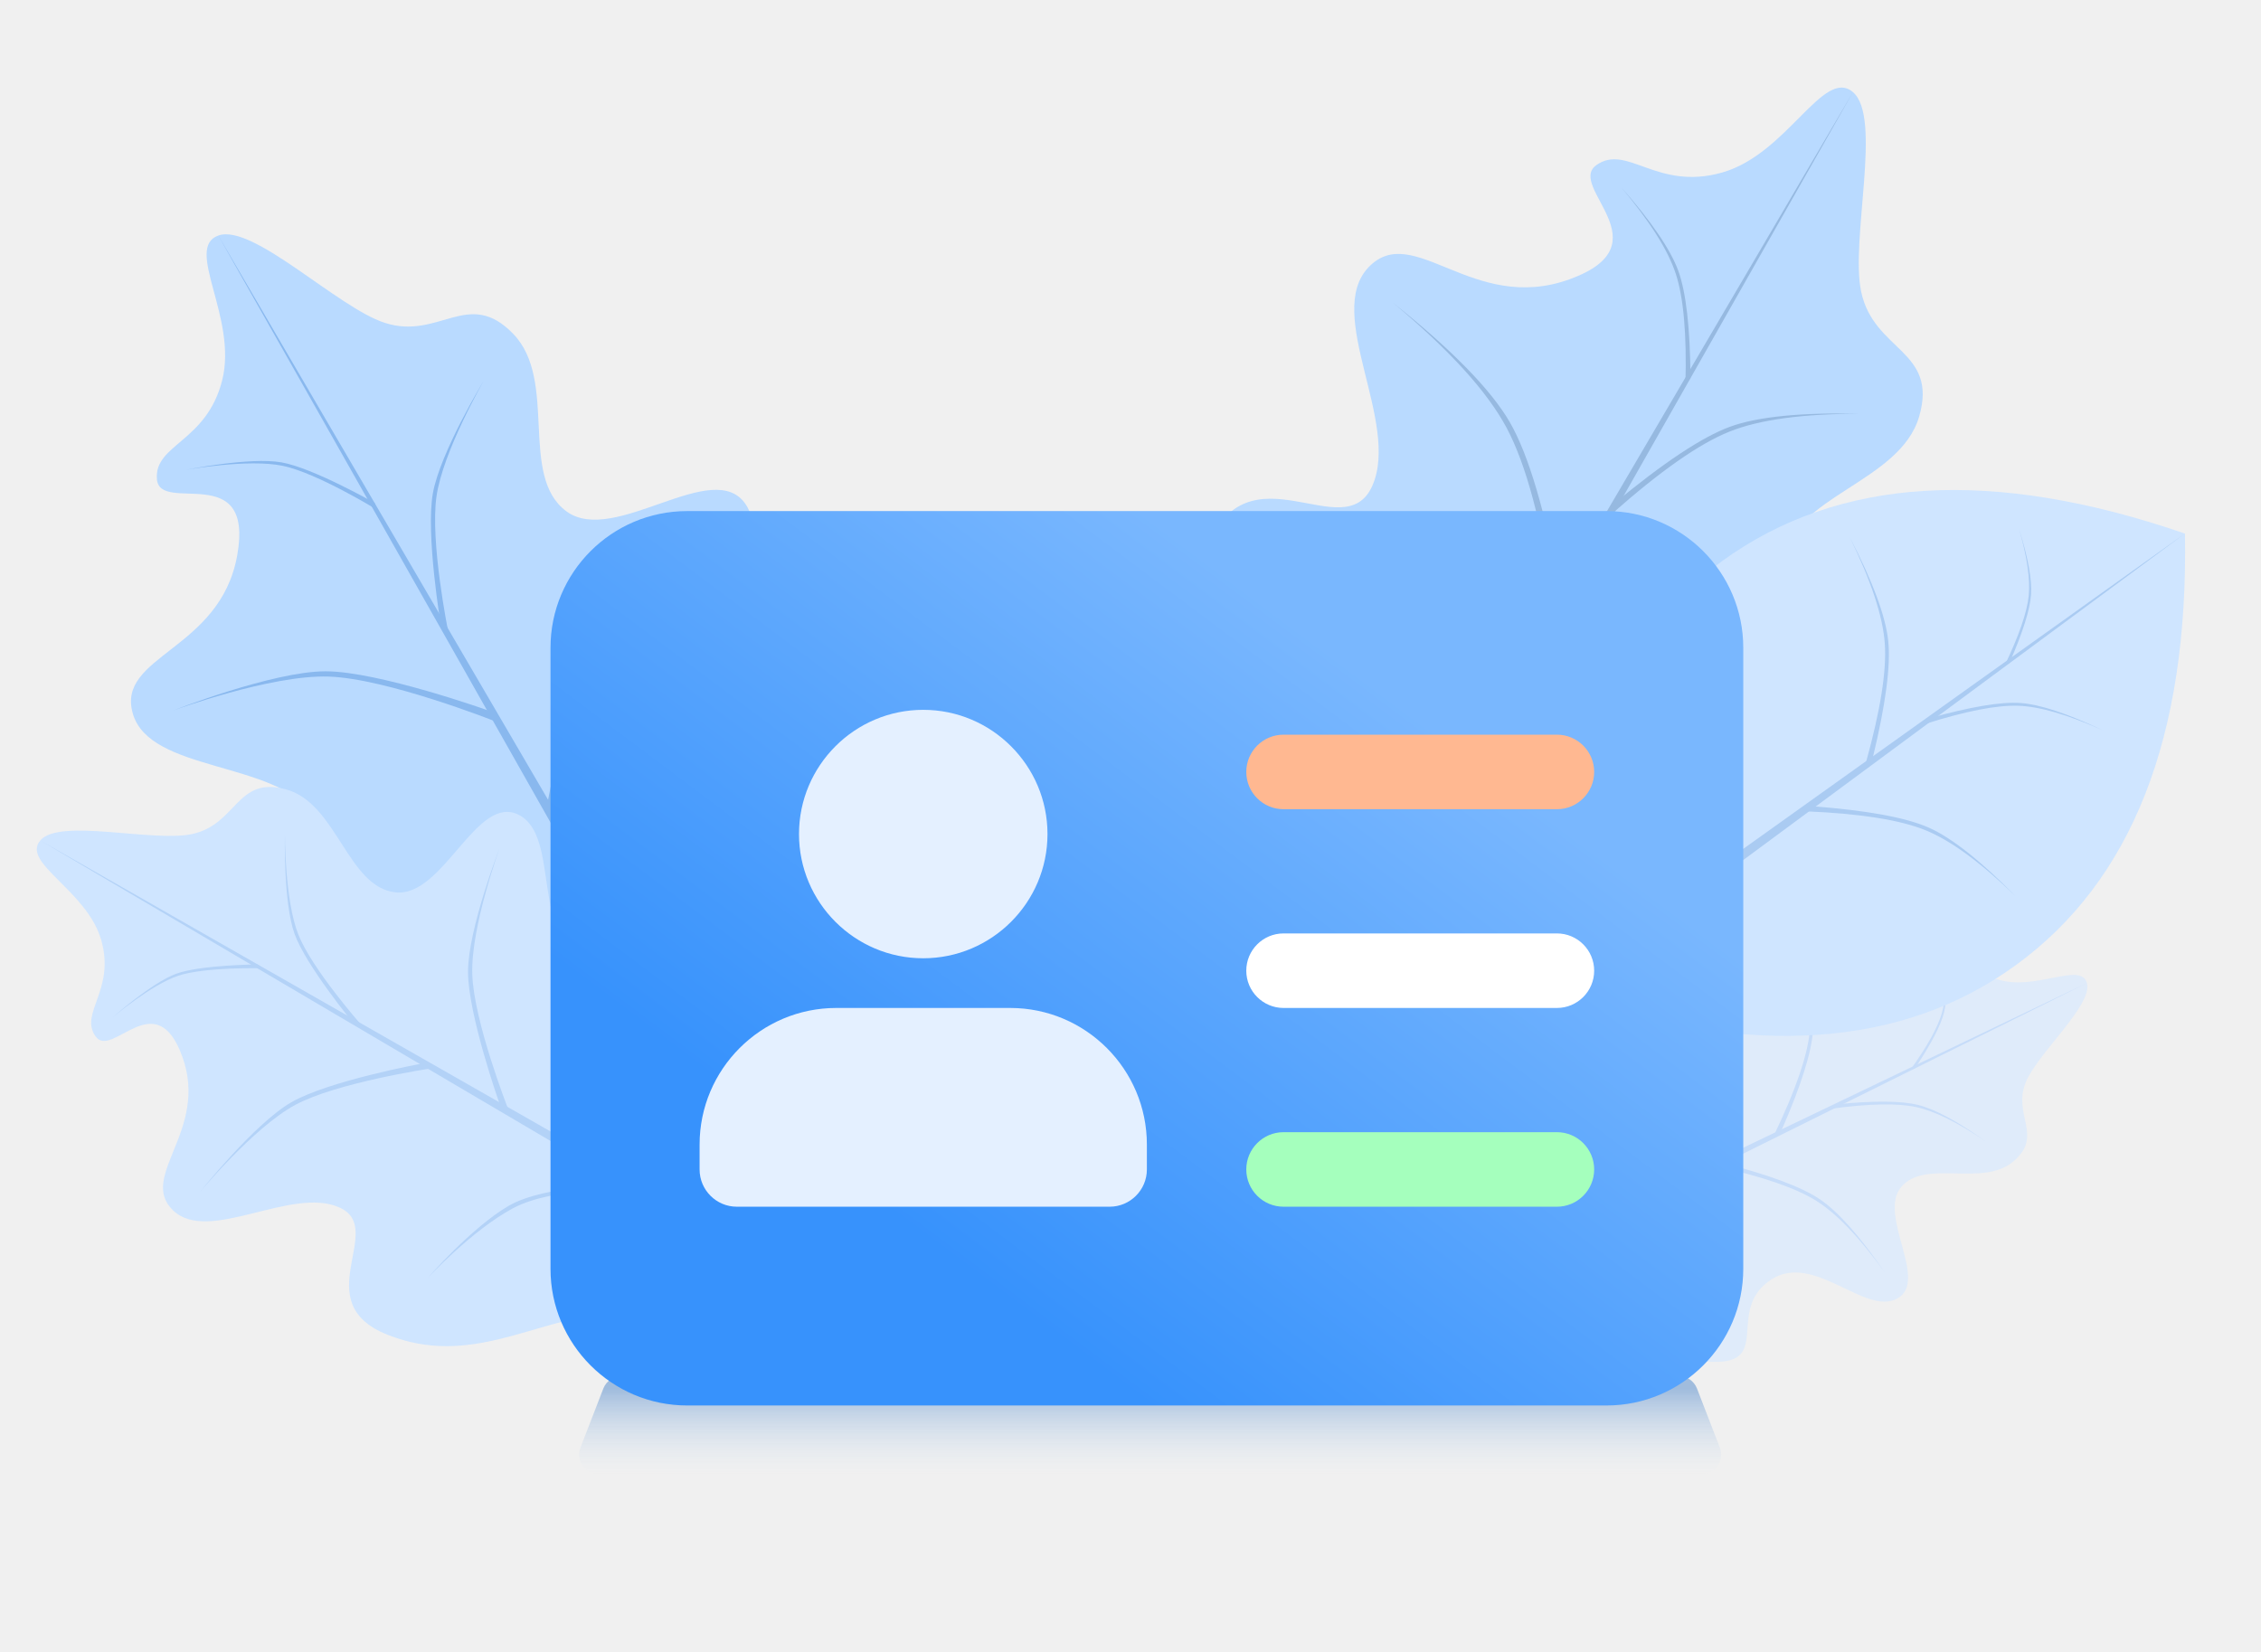
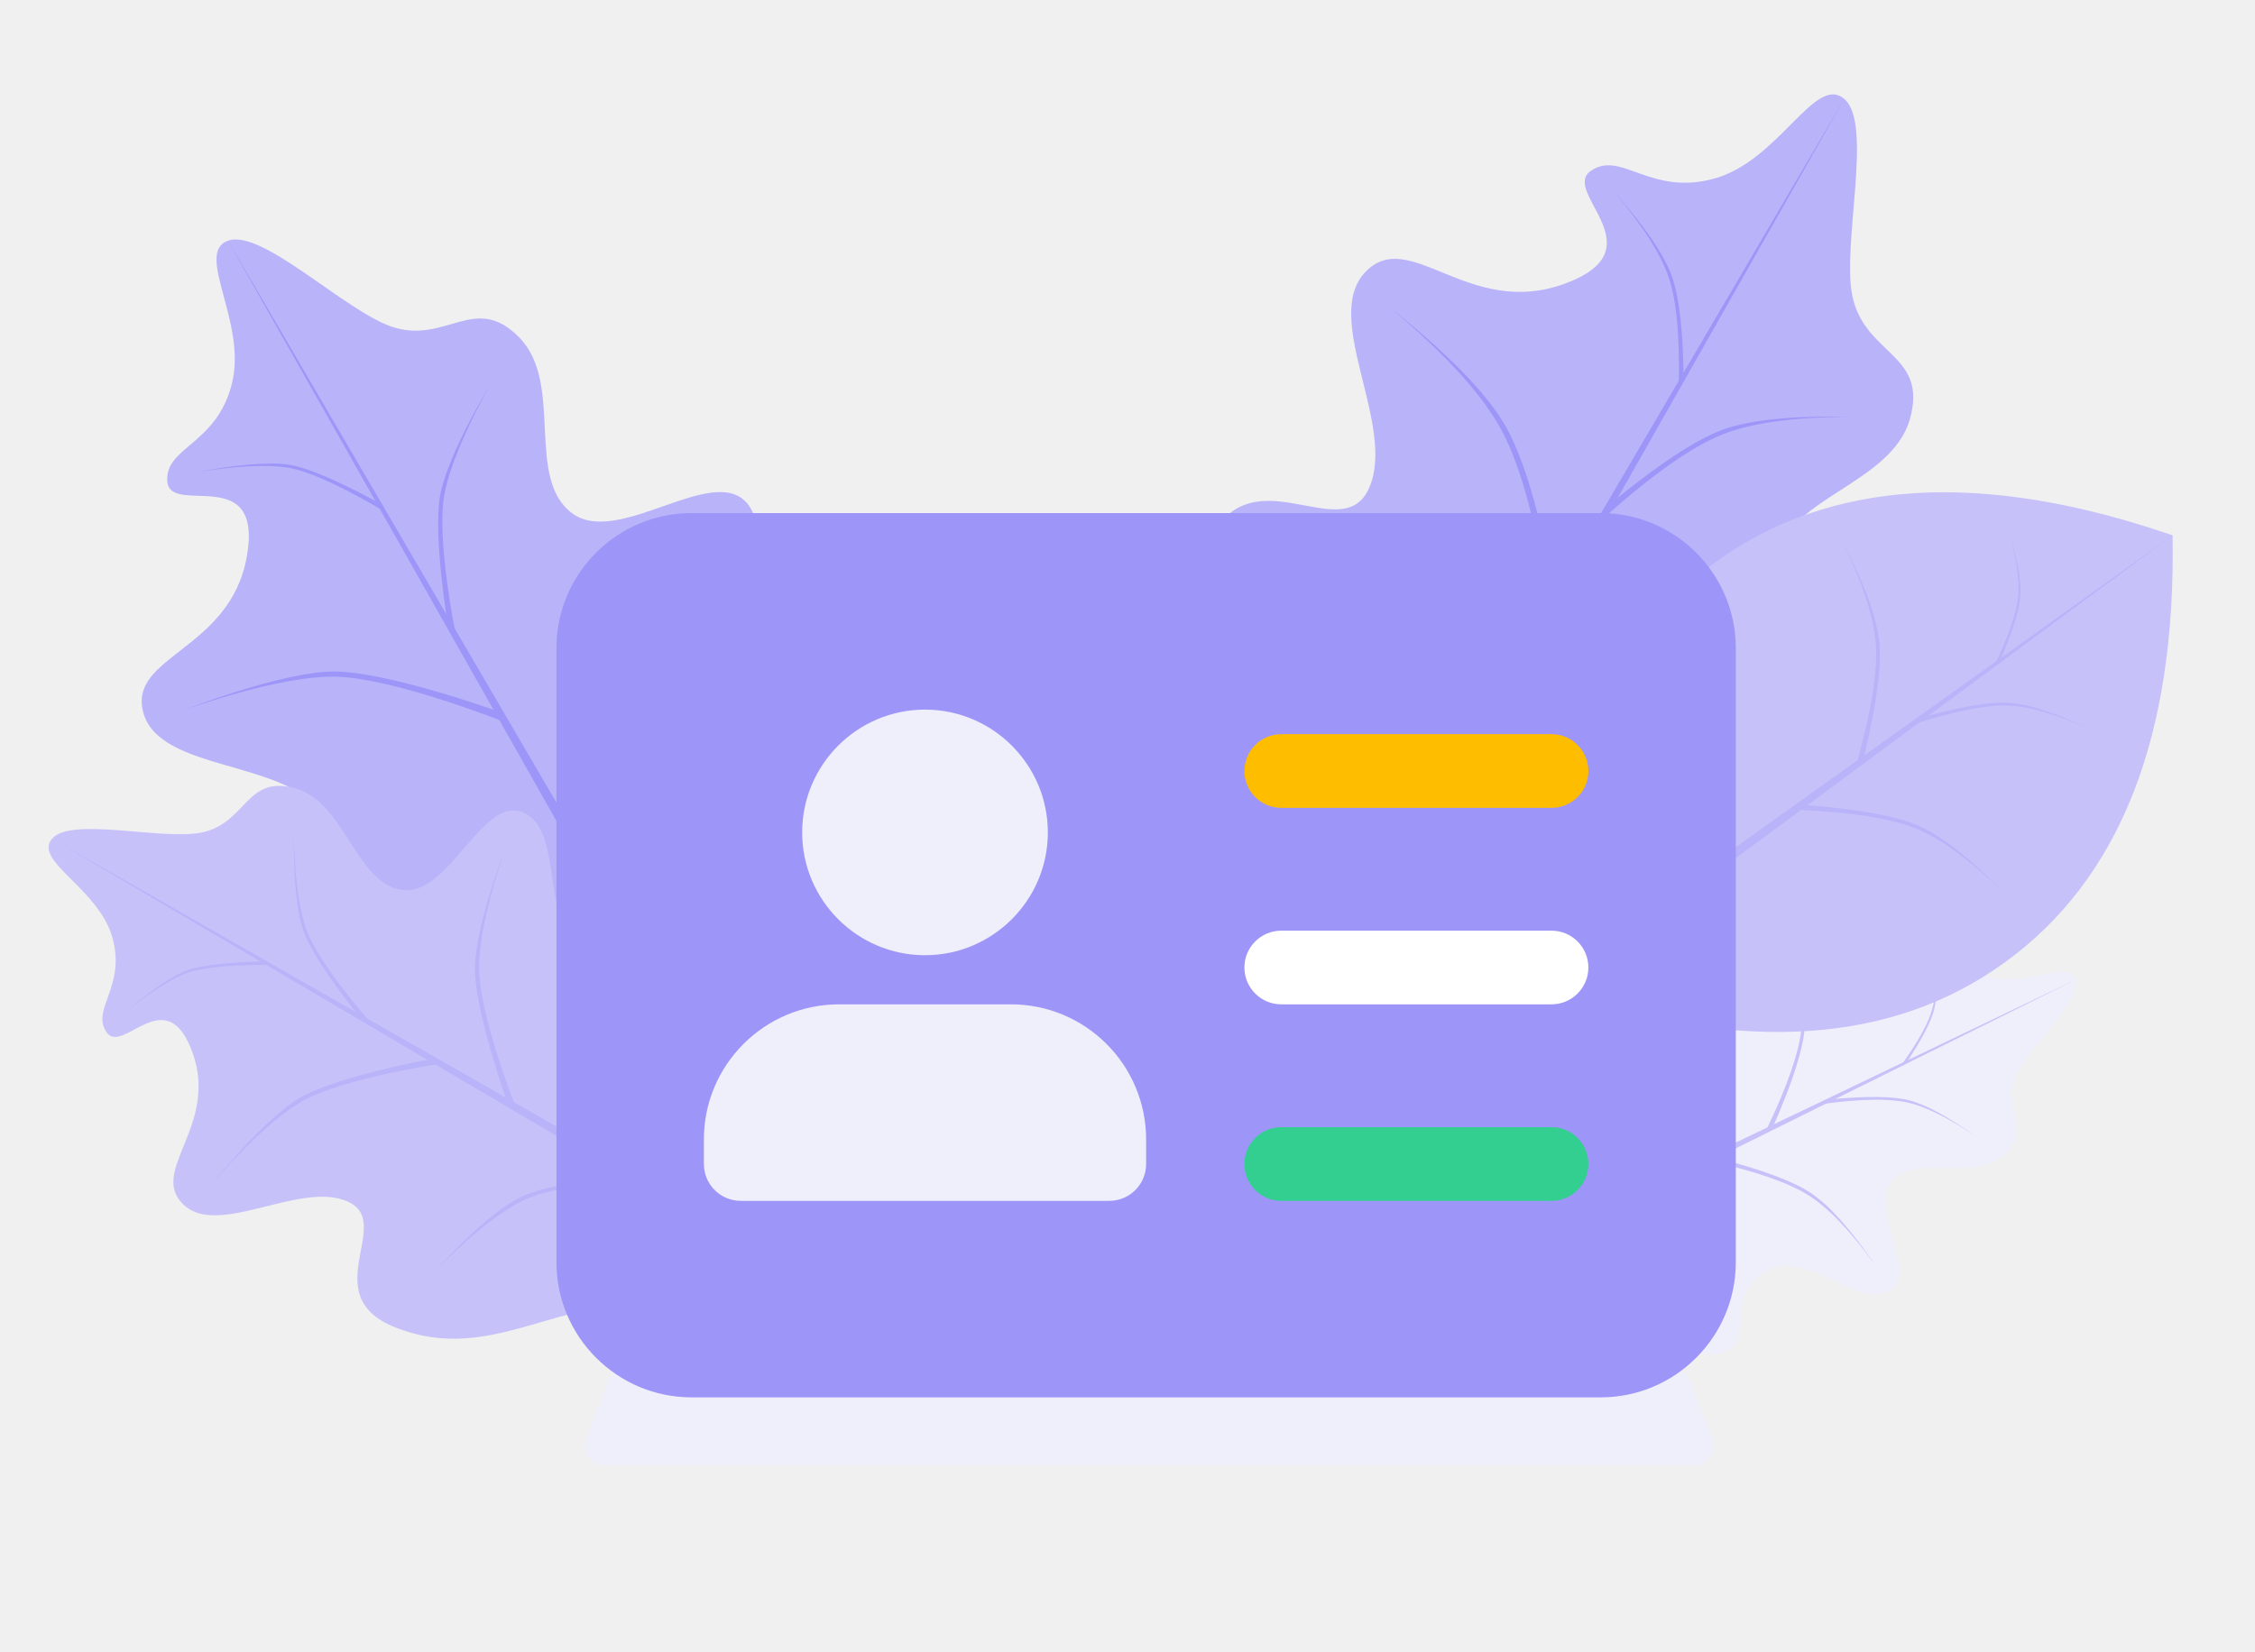
- <svg xmlns="http://www.w3.org/2000/svg" width="115" height="84" viewBox="0 0 115 84" fill="none">
-   <mask id="mask0" mask-type="alpha" maskUnits="userSpaceOnUse" x="0" y="0" width="115" height="84">
-     <rect width="115" height="84" fill="white" />
+ <svg xmlns="http://www.w3.org/2000/svg" width="116" height="85" viewBox="0 0 116 85" fill="none">
+   <mask id="mask0" mask-type="alpha" maskUnits="userSpaceOnUse" x="0" y="0" width="116" height="85">
+     <rect x="0.625" y="0.402" width="115" height="84" fill="white" />
  </mask>
  <g mask="url(#mask0)">
-     <path d="M75.218 65.63C78.74 67.522 85.424 69.502 87.645 69.264C89.865 69.026 87.906 66.533 90.078 65.102C92.25 63.671 94.854 66.954 96.496 66.062C98.138 65.171 95.485 61.821 96.702 60.384C97.918 58.947 100.827 60.412 102.395 59.095C103.963 57.777 102.355 56.747 103.033 55.065C103.62 53.607 106.454 51.128 106.147 50.013C105.84 48.898 103.51 50.448 101.59 49.819C99.669 49.189 99.736 47.528 98.622 47.547C97.509 47.566 99.026 50.659 96.057 49.913C93.089 49.168 93.185 45.869 91.31 46.279C89.435 46.688 89.515 50.629 87.772 51.723C86.03 52.817 85.441 48.572 82.597 50.528C79.754 52.485 79.901 55.549 78.486 58.111C77.252 60.347 75.325 61.701 74.798 64.77C74.765 64.966 75.038 65.534 75.218 65.63L75.218 65.63Z" fill="#DFEBFA" />
-     <path d="M86.674 67.283C85.619 65.973 84.573 64.993 83.536 64.342C82.499 63.691 80.932 63.39 78.837 63.439L79.18 63.272C81.277 63.308 82.786 63.636 83.708 64.258C84.63 64.879 85.619 65.888 86.674 67.283V67.283Z" fill="#C6DCF9" />
-     <path d="M83.561 53.042C83.944 54.68 84.073 56.108 83.947 57.327C83.821 58.545 83.122 60.022 81.849 61.758L82.193 61.59C83.399 59.801 84.041 58.352 84.119 57.243C84.197 56.133 84.011 54.733 83.561 53.042Z" fill="#C6DCF9" />
-     <path d="M95.859 64.72C94.58 62.952 93.422 61.742 92.385 61.091C91.347 60.44 89.641 59.852 87.266 59.328L87.61 59.16C89.986 59.77 91.635 60.385 92.557 61.007C93.479 61.628 94.579 62.866 95.859 64.72Z" fill="#C6DCF9" />
-     <path d="M91.32 47.555C91.926 49.651 92.167 51.309 92.041 52.527C91.915 53.745 91.328 55.452 90.279 57.646L90.623 57.478C91.605 55.231 92.135 53.552 92.213 52.443C92.291 51.334 91.993 49.704 91.32 47.555V47.555Z" fill="#C6DCF9" />
-     <path d="M101 58.066C99.581 57.104 98.401 56.522 97.46 56.32C96.519 56.118 95.102 56.143 93.207 56.394L93.416 56.178C95.334 55.989 96.716 56.001 97.564 56.212C98.412 56.423 99.558 57.041 101 58.066L101 58.066Z" fill="#C6DCF9" />
-     <path d="M98.858 48.496C99 49.813 98.969 50.83 98.765 51.545C98.562 52.26 98.031 53.218 97.172 54.42L97.395 54.356C98.219 53.115 98.713 52.168 98.877 51.513C99.041 50.858 99.034 49.852 98.858 48.496L98.858 48.496Z" fill="#C6DCF9" />
-     <path d="M106.147 50.01L69.126 68.388L68.874 67.872L106.147 50.01Z" fill="#C6DCF9" />
-     <path d="M65.294 56.477C72.105 55.789 83.491 52.199 86.415 49.736C89.34 47.272 84.171 45.61 85.884 41.498C87.597 37.386 94.438 39.553 95.916 36.715C97.394 33.877 90.419 31.662 90.77 28.457C91.121 25.252 96.653 24.546 97.618 21.175C98.582 17.803 95.313 17.881 94.664 14.843C94.102 12.211 95.751 5.978 94.248 4.689C92.745 3.4 90.921 7.831 87.592 8.777C84.262 9.723 82.766 7.3 81.204 8.393C79.641 9.487 84.757 12.425 79.829 14.209C74.901 15.993 71.878 11.219 69.608 13.596C67.339 15.973 71.226 21.49 69.8 24.712C68.374 27.933 63.473 22.471 61.309 27.971C59.145 33.471 62.289 37.681 62.734 42.673C63.122 47.028 61.684 50.796 63.875 55.658C64.015 55.968 64.947 56.512 65.294 56.477L65.294 56.477Z" fill="#B9DAFF" />
-     <path d="M83.141 47.853C80.389 47.004 77.965 46.613 75.869 46.683C73.773 46.752 71.261 47.825 68.333 49.901L68.661 49.334C71.671 47.378 74.128 46.4 76.033 46.399C77.937 46.398 80.306 46.883 83.141 47.853V47.853Z" fill="#96B9E0" />
-     <path d="M65.085 30.617C67.197 32.576 68.747 34.48 69.735 36.33C70.723 38.179 71.144 40.946 70.999 44.629L71.327 44.062C71.327 40.367 70.85 37.696 69.899 36.046C68.947 34.397 67.343 32.587 65.085 30.617Z" fill="#96B9E0" />
-     <path d="M93.725 35.42C90.216 34.133 87.414 33.525 85.318 33.594C83.222 33.663 80.237 34.463 76.363 35.993L76.691 35.426C80.647 34.016 83.578 33.311 85.482 33.31C87.386 33.309 90.134 34.013 93.725 35.42Z" fill="#96B9E0" />
-     <path d="M70.845 15.397C73.714 17.793 75.642 19.916 76.63 21.765C77.618 23.615 78.418 26.6 79.029 30.72L79.357 30.152C78.6 26.021 77.745 23.131 76.794 21.481C75.842 19.832 73.859 17.804 70.845 15.397V15.397Z" fill="#96B9E0" />
-     <path d="M94.653 21.05C91.716 21.043 89.484 21.346 87.955 21.961C86.426 22.575 84.437 23.968 81.988 26.139L82.077 25.632C84.619 23.528 86.593 22.22 87.999 21.707C89.405 21.195 91.623 20.976 94.653 21.05L94.653 21.05Z" fill="#96B9E0" />
-     <path d="M82.448 9.515C83.91 11.249 84.84 12.722 85.235 13.932C85.631 15.142 85.795 17.011 85.726 19.539L85.982 19.235C85.965 16.684 85.758 14.866 85.363 13.78C84.968 12.693 83.996 11.271 82.448 9.515L82.448 9.515Z" fill="#96B9E0" />
-     <path d="M94.246 4.685L60.273 64.517L59.422 64.025L94.246 4.685Z" fill="#96B9E0" />
-     <path fill-rule="evenodd" clip-rule="evenodd" d="M79.649 50.69C89.119 53.81 96.738 53.307 102.524 49.104C108.443 44.803 111.313 37.483 111.133 27.144C101.356 23.778 93.507 24.246 87.588 28.546C81.799 32.752 78.966 39.831 79.011 49.812C79.012 50.037 79.43 50.618 79.649 50.69L79.649 50.69Z" fill="#CFE5FF" />
-     <path d="M86.49 34.981C87.241 36.736 87.666 38.306 87.766 39.692C87.865 41.078 87.375 42.866 86.294 45.057L86.645 44.801C87.641 42.565 88.073 40.819 87.941 39.564C87.81 38.309 87.326 36.782 86.49 34.981L86.49 34.981Z" fill="#AACBF2" />
-     <path d="M102.533 45.607C100.756 43.882 99.223 42.759 97.936 42.236C96.648 41.712 94.626 41.392 91.868 41.275L92.22 41.019C94.995 41.232 96.959 41.595 98.112 42.108C99.264 42.621 100.738 43.787 102.533 45.607L102.533 45.607Z" fill="#AACBF2" />
-     <path d="M94.079 27.319C95.17 29.543 95.765 31.347 95.865 32.733C95.964 34.12 95.644 36.142 94.904 38.801L95.255 38.545C95.91 35.841 96.172 33.861 96.04 32.606C95.909 31.351 95.255 29.589 94.079 27.319L94.079 27.319Z" fill="#AACBF2" />
-     <path d="M106.967 37.158C105.192 36.362 103.758 35.945 102.667 35.904C101.576 35.864 99.997 36.171 97.929 36.825L98.12 36.542C100.226 35.954 101.774 35.694 102.763 35.763C103.752 35.832 105.153 36.297 106.967 37.158L106.967 37.158Z" fill="#AACBF2" />
-     <path d="M102.688 26.886C103.106 28.33 103.271 29.472 103.185 30.311C103.098 31.15 102.694 32.326 101.971 33.838L102.208 33.722C102.884 32.174 103.25 31.017 103.303 30.253C103.357 29.489 103.152 28.367 102.688 26.886L102.688 26.886Z" fill="#AACBF2" />
-     <path d="M111.131 27.142L79.521 50.514L79.138 49.987L111.131 27.142Z" fill="#AACBF2" />
-     <path d="M39.62 60.023C42.267 54.133 44.705 43.14 44.077 39.591C43.449 36.041 39.663 39.482 37.124 36.146C34.584 32.811 39.567 28.241 37.954 25.697C36.34 23.154 31.254 27.81 28.811 26.014C26.368 24.218 28.399 19.365 26.109 16.99C23.819 14.614 22.344 17.322 19.566 16.422C17.16 15.642 12.864 11.36 11.107 11.981C9.351 12.602 12.099 16.179 11.301 19.345C10.503 22.511 7.828 22.592 7.982 24.384C8.136 26.175 12.935 23.378 12.067 28.245C11.199 33.112 5.891 33.334 6.757 36.308C7.622 39.281 13.942 38.703 15.892 41.385C17.842 44.067 11.09 45.5 14.547 49.857C18.005 54.215 22.91 53.628 27.182 55.615C30.909 57.348 33.298 60.297 38.285 60.796C38.603 60.828 39.485 60.323 39.62 60.023Z" fill="#B9DAFF" />
-     <path d="M41.005 41.382C41.005 41.382 38.025 44.155 36.63 46.773C35.234 49.391 35.702 54.446 35.702 54.446L35.394 53.911C35.394 53.911 35.132 48.84 36.476 46.505C37.82 44.171 41.005 41.382 41.005 41.382Z" fill="#89B8EE" />
-     <path d="M18.48 48.02C18.48 48.02 22.362 46.814 25.317 46.91C28.273 47.005 32.666 49.785 32.666 49.785L32.358 49.249C32.358 49.249 27.848 46.641 25.163 46.642C22.478 46.644 18.48 48.02 18.48 48.02Z" fill="#89B8EE" />
-     <path d="M35.87 26.879C35.87 26.879 31.822 30.271 30.426 32.889C29.031 35.506 28.163 41.335 28.163 41.335L27.856 40.8C27.856 40.8 28.928 34.955 30.272 32.621C31.616 30.287 35.87 26.879 35.87 26.879Z" fill="#89B8EE" />
-     <path d="M8.805 36.147C8.805 36.147 13.755 34.323 16.711 34.419C19.666 34.514 25.127 36.674 25.127 36.674L24.819 36.139C24.819 36.139 19.242 34.15 16.557 34.151C13.872 34.152 8.805 36.147 8.805 36.147Z" fill="#89B8EE" />
-     <path d="M24.613 19.355C24.613 19.355 22.531 22.949 22.201 25.257C21.871 27.565 22.792 32.1 22.792 32.1L22.421 31.788C22.421 31.788 21.648 27.186 22.016 25.101C22.383 23.017 24.613 19.355 24.613 19.355Z" fill="#89B8EE" />
-     <path d="M9.481 23.897C9.481 23.897 12.631 23.329 14.388 23.699C16.144 24.068 19.181 25.938 19.181 25.938L19.054 25.585C19.054 25.585 15.929 23.806 14.324 23.523C12.719 23.239 9.481 23.897 9.481 23.897Z" fill="#89B8EE" />
-     <path d="M11.104 11.983L44.726 69.522L43.925 69.986L11.104 11.983Z" fill="#89B8EE" />
-     <path d="M41.404 64.847C40.886 59.642 38.164 50.944 36.293 48.711C34.421 46.478 33.154 50.429 30.029 49.122C26.904 47.816 28.556 42.587 26.399 41.46C24.243 40.332 22.554 45.663 20.117 45.397C17.681 45.131 17.148 40.904 14.585 40.169C12.022 39.434 12.08 41.933 9.769 42.43C7.768 42.861 3.03 41.605 2.049 42.755C1.068 43.904 4.436 45.295 5.153 47.839C5.87 50.382 4.027 51.527 4.857 52.72C5.688 53.913 7.925 50.002 9.278 53.767C10.631 57.532 6.999 59.845 8.805 61.578C10.611 63.31 14.808 60.336 17.256 61.424C19.704 62.512 15.548 66.261 19.729 67.91C23.909 69.56 27.111 67.155 30.907 66.812C34.219 66.513 37.082 67.609 40.78 65.932C41.016 65.825 41.43 65.112 41.404 64.847Z" fill="#CFE5FF" />
-     <path d="M34.861 51.215C34.861 51.215 33.89 54.371 33.967 56.773C34.043 59.176 36.409 62.529 36.409 62.529L35.977 62.279C35.977 62.279 33.75 58.831 33.751 56.648C33.752 54.465 34.861 51.215 34.861 51.215Z" fill="#B3D2F7" />
-     <path d="M21.745 65.024C21.745 65.024 23.98 62.601 26.091 61.467C28.201 60.333 32.401 60.496 32.401 60.496L31.97 60.245C31.97 60.245 27.757 60.249 25.875 61.342C23.993 62.434 21.745 65.024 21.745 65.024Z" fill="#B3D2F7" />
-     <path d="M25.415 43.135C25.415 43.135 23.944 47.158 24.021 49.561C24.098 51.963 25.84 56.402 25.84 56.402L25.408 56.152C25.408 56.152 23.804 51.618 23.805 49.435C23.806 47.253 25.415 43.135 25.415 43.135Z" fill="#B3D2F7" />
-     <path d="M10.177 60.633C10.177 60.633 12.911 57.342 15.022 56.207C17.132 55.073 21.832 54.368 21.832 54.368L21.4 54.118C21.4 54.118 16.688 54.99 14.806 56.082C12.924 57.175 10.177 60.633 10.177 60.633Z" fill="#B3D2F7" />
-     <path d="M14.49 42.435C14.49 42.435 14.479 45.801 15.178 47.553C15.877 49.305 18.351 52.11 18.351 52.11L17.965 52.042C17.965 52.042 15.568 49.13 14.985 47.519C14.403 45.909 14.49 42.435 14.49 42.435Z" fill="#B3D2F7" />
-     <path d="M5.712 51.77C5.712 51.77 7.692 50.091 9.072 49.636C10.453 49.182 13.336 49.258 13.336 49.258L13.104 49.063C13.104 49.063 10.196 49.085 8.956 49.539C7.717 49.993 5.712 51.77 5.712 51.77Z" fill="#B3D2F7" />
-     <path d="M2.048 42.757L48.813 69.431L48.438 70.082L2.048 42.757Z" fill="#B3D2F7" />
-     <path d="M30.687 70.639C30.836 70.254 31.207 70 31.62 70H85.38C85.793 70 86.164 70.254 86.313 70.639L87.474 73.639C87.727 74.294 87.243 75 86.541 75H30.459C29.756 75 29.273 74.294 29.526 73.639L30.687 70.639Z" fill="url(#paint0_linear)" />
-     <rect x="62.48" y="36.072" width="20.499" height="7.346" fill="#FFB891" />
-     <rect x="62.48" y="46.499" width="20.499" height="7.346" fill="white" />
-     <rect x="62.48" y="55.978" width="20.499" height="7.346" fill="#A5FFBD" />
-     <rect x="33.214" y="34.531" width="28.082" height="29.267" fill="#E4F0FF" />
-     <path d="M81.715 26H34.952C31.117 26 28 29.117 28 32.952V64.549C28 68.383 31.117 71.5 34.952 71.5H81.715C85.55 71.5 88.667 68.383 88.667 64.549V32.952C88.667 29.117 85.55 26 81.715 26V26ZM46.958 36.111C50.442 36.111 53.278 38.947 53.278 42.431C53.278 45.914 50.442 48.75 46.958 48.75C43.475 48.75 40.639 45.914 40.639 42.431C40.639 38.947 43.475 36.111 46.958 36.111ZM58.333 59.493C58.333 60.54 57.484 61.389 56.438 61.389H37.479C36.433 61.389 35.583 60.54 35.583 59.493V58.229C35.583 54.395 38.7 51.278 42.535 51.278H51.382C55.217 51.278 58.333 54.395 58.333 58.229V59.493ZM79.188 61.389H65.285C64.238 61.389 63.389 60.54 63.389 59.493C63.389 58.447 64.238 57.597 65.285 57.597H79.188C80.234 57.597 81.083 58.447 81.083 59.493C81.083 60.54 80.234 61.389 79.188 61.389ZM79.188 51.278H65.285C64.238 51.278 63.389 50.428 63.389 49.382C63.389 48.335 64.238 47.486 65.285 47.486H79.188C80.234 47.486 81.083 48.335 81.083 49.382C81.083 50.428 80.234 51.278 79.188 51.278ZM79.188 41.167H65.285C64.238 41.167 63.389 40.317 63.389 39.271C63.389 38.224 64.238 37.375 65.285 37.375H79.188C80.234 37.375 81.083 38.224 81.083 39.271C81.083 40.317 80.234 41.167 79.188 41.167Z" fill="url(#paint1_linear)" />
+     <path d="M75.844 66.032C79.366 67.923 86.05 69.903 88.271 69.666C90.491 69.428 88.532 66.935 90.704 65.504C92.876 64.073 95.48 67.356 97.122 66.464C98.764 65.573 96.111 62.223 97.328 60.786C98.544 59.349 101.453 60.814 103.021 59.496C104.589 58.179 102.981 57.149 103.659 55.467C104.246 54.009 107.08 51.529 106.773 50.415C106.466 49.3 104.136 50.85 102.215 50.22C100.295 49.591 100.361 47.929 99.248 47.949C98.135 47.968 99.652 51.061 96.683 50.315C93.715 49.57 93.811 46.271 91.936 46.681C90.061 47.09 90.141 51.031 88.398 52.125C86.656 53.219 86.067 48.974 83.223 50.93C80.379 52.886 80.527 55.951 79.112 58.513C77.878 60.748 75.951 62.103 75.424 65.172C75.391 65.368 75.664 65.936 75.844 66.032L75.844 66.032Z" fill="#EFEEFB" />
+     <path d="M87.302 67.685C86.247 66.375 85.201 65.394 84.164 64.744C83.126 64.093 81.56 63.792 79.464 63.841L79.808 63.673C81.904 63.709 83.413 64.038 84.336 64.66C85.258 65.281 86.246 66.29 87.302 67.685V67.685Z" fill="#DFD8EF" />
+     <path d="M84.188 53.444C84.571 55.082 84.7 56.51 84.574 57.728C84.448 58.947 83.749 60.423 82.476 62.159L82.82 61.991C84.026 60.203 84.668 58.754 84.746 57.645C84.824 56.535 84.638 55.135 84.188 53.444Z" fill="#DFD8EF" />
+     <path d="M96.487 65.122C95.208 63.353 94.05 62.144 93.013 61.493C91.975 60.842 90.269 60.254 87.894 59.73L88.238 59.562C90.614 60.172 92.263 60.787 93.185 61.409C94.107 62.03 95.208 63.268 96.487 65.122Z" fill="#C6C2F9" />
+     <path d="M91.947 47.957C92.553 50.053 92.794 51.711 92.668 52.929C92.543 54.147 91.955 55.853 90.906 58.048L91.25 57.88C92.232 55.633 92.762 53.954 92.84 52.845C92.918 51.736 92.62 50.106 91.947 47.957V47.957Z" fill="#C6C2F9" />
+     <path d="M101.626 58.468C100.207 57.505 99.027 56.923 98.086 56.722C97.145 56.52 95.727 56.544 93.832 56.796L94.041 56.579C95.959 56.391 97.342 56.402 98.19 56.613C99.038 56.825 100.183 57.443 101.626 58.468L101.626 58.468Z" fill="#C6C2F9" />
+     <path d="M99.484 48.898C99.626 50.215 99.595 51.231 99.391 51.947C99.188 52.662 98.657 53.62 97.798 54.822L98.021 54.757C98.846 53.517 99.34 52.57 99.503 51.915C99.667 51.26 99.66 50.254 99.484 48.898L99.484 48.898Z" fill="#C6C2F9" />
+     <path d="M106.773 50.412L69.752 68.79L69.501 68.274L106.773 50.412Z" fill="#C6C2F9" />
+     <path d="M65.92 56.879C72.731 56.191 84.117 52.601 87.042 50.138C89.966 47.674 84.797 46.011 86.51 41.9C88.223 37.788 95.064 39.954 96.542 37.117C98.02 34.279 91.045 32.064 91.396 28.859C91.747 25.654 97.28 24.948 98.244 21.576C99.209 18.205 95.939 18.283 95.29 15.245C94.729 12.613 96.377 6.379 94.874 5.091C93.371 3.802 91.548 8.233 88.218 9.179C84.888 10.124 83.392 7.702 81.83 8.795C80.268 9.889 85.383 12.827 80.455 14.611C75.527 16.395 72.504 11.621 70.235 13.998C67.965 16.374 71.853 21.892 70.426 25.114C69 28.335 64.099 22.873 61.935 28.373C59.772 33.873 62.916 38.083 63.361 43.075C63.748 47.43 62.311 51.198 64.501 56.06C64.641 56.37 65.573 56.914 65.921 56.879L65.92 56.879Z" fill="#B9B3F9" />
+     <path d="M83.766 48.255C81.014 47.406 78.59 47.015 76.494 47.084C74.398 47.154 71.886 48.227 68.958 50.303L69.286 49.736C72.296 47.779 74.753 46.801 76.658 46.801C78.562 46.8 80.931 47.285 83.766 48.255V48.255Z" fill="#A998D2" />
+     <path d="M65.712 31.019C67.824 32.978 69.374 34.882 70.362 36.732C71.35 38.581 71.771 41.348 71.626 45.031L71.954 44.463C71.953 40.769 71.477 38.097 70.526 36.448C69.574 34.798 67.97 32.989 65.712 31.019Z" fill="#A998D2" />
+     <path d="M94.352 35.822C90.843 34.535 88.04 33.927 85.944 33.996C83.848 34.065 80.863 34.865 76.989 36.395L77.317 35.828C81.274 34.418 84.204 33.713 86.108 33.712C88.012 33.711 90.76 34.415 94.352 35.822Z" fill="#A998D2" />
+     <path d="M71.472 15.799C74.341 18.195 76.27 20.317 77.258 22.167C78.246 24.017 79.046 27.002 79.657 31.122L79.985 30.554C79.228 26.423 78.373 23.533 77.422 21.883C76.47 20.234 74.487 18.206 71.472 15.799V15.799Z" fill="#9D95F8" />
+     <path d="M95.28 21.452C92.344 21.445 90.111 21.748 88.582 22.363C87.053 22.977 85.064 24.37 82.615 26.541L82.704 26.034C85.247 23.929 87.221 22.622 88.627 22.109C90.033 21.597 92.25 21.378 95.28 21.452L95.28 21.452Z" fill="#9D95F8" />
+     <path d="M83.073 9.917C84.536 11.651 85.466 13.124 85.861 14.334C86.257 15.544 86.421 17.413 86.352 19.941L86.608 19.636C86.591 17.086 86.384 15.268 85.989 14.182C85.594 13.095 84.622 11.673 83.073 9.917L83.073 9.917Z" fill="#9D95F8" />
+     <path d="M94.872 5.087L60.9 64.919L60.048 64.427L94.872 5.087Z" fill="#9D95F8" />
+     <path fill-rule="evenodd" clip-rule="evenodd" d="M80.277 51.092C89.747 54.212 97.366 53.709 103.152 49.506C109.071 45.205 111.941 37.885 111.761 27.546C101.984 24.18 94.135 24.648 88.216 28.948C82.427 33.154 79.594 40.233 79.639 50.214C79.64 50.439 80.058 51.02 80.277 51.092L80.277 51.092Z" fill="#C6C2F9" />
+     <path d="M87.117 35.383C87.867 37.138 88.292 38.708 88.392 40.094C88.491 41.48 88.001 43.268 86.92 45.459L87.271 45.203C88.267 42.967 88.699 41.221 88.567 39.966C88.436 38.711 87.952 37.184 87.117 35.383L87.117 35.383Z" fill="#B9B3F9" />
+     <path d="M103.163 46.009C101.385 44.284 99.853 43.16 98.566 42.637C97.278 42.114 95.256 41.794 92.498 41.676L92.85 41.421C95.624 41.634 97.588 41.997 98.741 42.51C99.894 43.022 101.368 44.189 103.163 46.009L103.163 46.009Z" fill="#B9B3F9" />
+     <path d="M94.708 27.721C95.799 29.945 96.395 31.749 96.494 33.135C96.594 34.521 96.273 36.544 95.533 39.203L95.885 38.947C96.54 36.242 96.801 34.263 96.67 33.008C96.538 31.753 95.885 29.991 94.708 27.721L94.708 27.721Z" fill="#B9B3F9" />
+     <path d="M107.597 37.56C105.821 36.764 104.388 36.346 103.297 36.306C102.205 36.266 100.626 36.573 98.559 37.227L98.749 36.944C100.855 36.356 102.403 36.096 103.392 36.165C104.381 36.233 105.783 36.699 107.597 37.56L107.597 37.56Z" fill="#B9B3F9" />
+     <path d="M103.317 27.288C103.735 28.732 103.9 29.874 103.814 30.713C103.727 31.552 103.322 32.728 102.599 34.24L102.836 34.124C103.513 32.576 103.879 31.419 103.932 30.655C103.986 29.891 103.781 28.769 103.317 27.288L103.317 27.288Z" fill="#B9B3F9" />
+     <path d="M111.76 27.544L80.15 50.916L79.767 50.389L111.76 27.544Z" fill="#B9B3F9" />
+     <path d="M40.248 60.424C42.895 54.535 45.333 43.542 44.705 39.993C44.077 36.443 40.291 39.884 37.751 36.548C35.212 33.212 40.195 28.643 38.581 26.099C36.968 23.556 31.882 28.212 29.439 26.416C26.996 24.62 29.026 19.767 26.737 17.392C24.447 15.016 22.971 17.724 20.194 16.824C17.788 16.044 13.492 11.762 11.735 12.383C9.979 13.004 12.726 16.581 11.928 19.747C11.131 22.913 8.455 22.994 8.609 24.786C8.764 26.577 13.563 23.78 12.695 28.647C11.826 33.514 6.519 33.736 7.384 36.709C8.25 39.683 14.57 39.105 16.52 41.787C18.47 44.469 11.718 45.902 15.175 50.259C18.632 54.617 23.538 54.03 27.81 56.017C31.537 57.75 33.926 60.699 38.913 61.198C39.231 61.23 40.113 60.725 40.248 60.424Z" fill="#B9B3F9" />
+     <path d="M41.631 41.784C41.631 41.784 38.651 44.557 37.255 47.175C35.859 49.792 36.327 54.848 36.327 54.848L36.019 54.312C36.019 54.312 35.757 49.242 37.101 46.907C38.445 44.573 41.631 41.784 41.631 41.784Z" fill="#B9B3F9" />
+     <path d="M19.106 48.421C19.106 48.421 22.988 47.216 25.943 47.312C28.899 47.407 33.292 50.186 33.292 50.186L32.984 49.651C32.984 49.651 28.475 47.042 25.79 47.044C23.104 47.045 19.106 48.421 19.106 48.421Z" fill="#B9B3F9" />
+     <path d="M36.495 27.281C36.495 27.281 32.446 30.673 31.051 33.291C29.655 35.908 28.788 41.737 28.788 41.737L28.48 41.202C28.48 41.202 29.553 35.357 30.897 33.023C32.241 30.689 36.495 27.281 36.495 27.281Z" fill="#B9B3F9" />
+     <path d="M9.431 36.549C9.431 36.549 14.381 34.725 17.336 34.82C20.292 34.916 25.753 37.076 25.753 37.076L25.445 36.541C25.445 36.541 19.868 34.551 17.183 34.553C14.497 34.554 9.431 36.549 9.431 36.549Z" fill="#9D95F8" />
+     <path d="M25.237 19.757C25.237 19.757 23.154 23.351 22.825 25.659C22.495 27.967 23.416 32.502 23.416 32.502L23.045 32.19C23.045 32.19 22.272 27.588 22.64 25.503C23.007 23.418 25.237 19.757 25.237 19.757Z" fill="#9D95F8" />
+     <path d="M10.107 24.299C10.107 24.299 13.257 23.731 15.014 24.101C16.77 24.47 19.808 26.34 19.808 26.34L19.68 25.987C19.68 25.987 16.555 24.207 14.95 23.924C13.345 23.641 10.107 24.299 10.107 24.299Z" fill="#9D95F8" />
+     <path d="M11.729 12.385L45.351 69.924L44.55 70.388L11.729 12.385Z" fill="#9D95F8" />
+     <path d="M42.032 65.249C41.514 60.044 38.792 51.346 36.921 49.113C35.049 46.88 33.782 50.831 30.657 49.524C27.532 48.218 29.184 42.989 27.027 41.862C24.871 40.734 23.182 46.065 20.745 45.799C18.309 45.533 17.776 41.306 15.213 40.571C12.65 39.836 12.708 42.334 10.398 42.832C8.397 43.263 3.658 42.007 2.677 43.157C1.696 44.306 5.064 45.697 5.781 48.241C6.498 50.784 4.655 51.929 5.485 53.122C6.316 54.315 8.553 50.404 9.906 54.169C11.259 57.934 7.627 60.247 9.433 61.98C11.239 63.712 15.436 60.738 17.884 61.826C20.332 62.914 16.176 66.663 20.357 68.312C24.537 69.962 27.74 67.557 31.536 67.214C34.847 66.914 37.711 68.011 41.408 66.334C41.644 66.227 42.059 65.514 42.032 65.249Z" fill="#C6C2F9" />
+     <path d="M35.488 51.617C35.488 51.617 34.517 54.773 34.593 57.175C34.67 59.578 37.036 62.932 37.036 62.932L36.605 62.681C36.605 62.681 34.377 59.233 34.378 57.05C34.379 54.868 35.488 51.617 35.488 51.617Z" fill="#DFD8EF" />
+     <path d="M22.371 65.426C22.371 65.426 24.607 63.003 26.717 61.869C28.828 60.735 33.028 60.898 33.028 60.898L32.597 60.648C32.597 60.648 28.384 60.652 26.502 61.744C24.62 62.836 22.371 65.426 22.371 65.426Z" fill="#B9B3F9" />
+     <path d="M26.041 43.537C26.041 43.537 24.57 47.56 24.647 49.963C24.724 52.365 26.466 56.804 26.466 56.804L26.034 56.554C26.034 56.554 24.43 52.02 24.431 49.838C24.433 47.655 26.041 43.537 26.041 43.537Z" fill="#B9B3F9" />
+     <path d="M10.803 61.035C10.803 61.035 13.537 57.744 15.648 56.61C17.758 55.475 22.458 54.77 22.458 54.77L22.026 54.52C22.026 54.52 17.314 55.392 15.432 56.485C13.55 57.577 10.803 61.035 10.803 61.035Z" fill="#B9B3F9" />
+     <path d="M15.117 42.838C15.117 42.838 15.106 46.204 15.806 47.956C16.505 49.708 18.978 52.513 18.978 52.513L18.593 52.445C18.593 52.445 16.195 49.532 15.613 47.922C15.03 46.311 15.117 42.838 15.117 42.838Z" fill="#B9B3F9" />
+     <path d="M6.341 52.172C6.341 52.172 8.321 50.493 9.701 50.038C11.082 49.584 13.965 49.66 13.965 49.66L13.733 49.465C13.733 49.465 10.825 49.487 9.585 49.941C8.346 50.395 6.341 52.172 6.341 52.172Z" fill="#B9B3F9" />
+     <path d="M2.674 43.16L49.439 69.833L49.065 70.484L2.674 43.16Z" fill="#B9B3F9" />
+     <path d="M31.312 71.041C31.461 70.656 31.832 70.402 32.245 70.402H86.005C86.418 70.402 86.789 70.656 86.938 71.041L88.099 74.041C88.352 74.696 87.868 75.402 87.166 75.402H31.084C30.381 75.402 29.898 74.696 30.151 74.041L31.312 71.041Z" fill="#EFEEFB" />
+     <rect x="63.105" y="36.473" width="20.499" height="7.346" fill="#FFBD00" />
+     <rect x="63.105" y="46.901" width="20.499" height="7.346" fill="white" />
+     <rect x="63.105" y="56.38" width="20.499" height="7.346" fill="#33CF90" />
+     <rect x="33.84" y="34.933" width="28.082" height="29.267" fill="#EFEEFB" />
+     <path d="M82.34 26.402H35.577C31.742 26.402 28.625 29.519 28.625 33.353V64.95C28.625 68.785 31.742 71.902 35.577 71.902H82.34C86.175 71.902 89.292 68.785 89.292 64.95V33.353C89.292 29.519 86.175 26.402 82.34 26.402V26.402ZM47.583 36.513C51.067 36.513 53.903 39.349 53.903 42.833C53.903 46.316 51.067 49.152 47.583 49.152C44.1 49.152 41.264 46.316 41.264 42.833C41.264 39.349 44.1 36.513 47.583 36.513ZM58.958 59.895C58.958 60.942 58.109 61.791 57.062 61.791H38.104C37.058 61.791 36.208 60.942 36.208 59.895V58.631C36.208 54.796 39.325 51.679 43.16 51.679H52.007C55.842 51.679 58.958 54.796 58.958 58.631V59.895ZM79.812 61.791H65.91C64.863 61.791 64.014 60.942 64.014 59.895C64.014 58.849 64.863 57.999 65.91 57.999H79.812C80.859 57.999 81.708 58.849 81.708 59.895C81.708 60.942 80.859 61.791 79.812 61.791ZM79.812 51.679H65.91C64.863 51.679 64.014 50.83 64.014 49.784C64.014 48.737 64.863 47.888 65.91 47.888H79.812C80.859 47.888 81.708 48.737 81.708 49.784C81.708 50.83 80.859 51.679 79.812 51.679ZM79.812 41.569H65.91C64.863 41.569 64.014 40.719 64.014 39.673C64.014 38.626 64.863 37.777 65.91 37.777H79.812C80.859 37.777 81.708 38.626 81.708 39.673C81.708 40.719 80.859 41.569 79.812 41.569Z" fill="#9D95F8" />
  </g>
-   <defs>
-     <linearGradient id="paint0_linear" x1="58.5" y1="70" x2="58.5" y2="75" gradientUnits="userSpaceOnUse">
-       <stop offset="0.13" stop-color="#A0BCDD" />
-       <stop offset="1" stop-color="#E0E9F3" stop-opacity="0" />
-     </linearGradient>
-     <linearGradient id="paint1_linear" x1="73.459" y1="37.468" x2="51.678" y2="66.509" gradientUnits="userSpaceOnUse">
-       <stop stop-color="#79B7FE" />
-       <stop offset="1" stop-color="#3792FC" />
-     </linearGradient>
-   </defs>
</svg>
